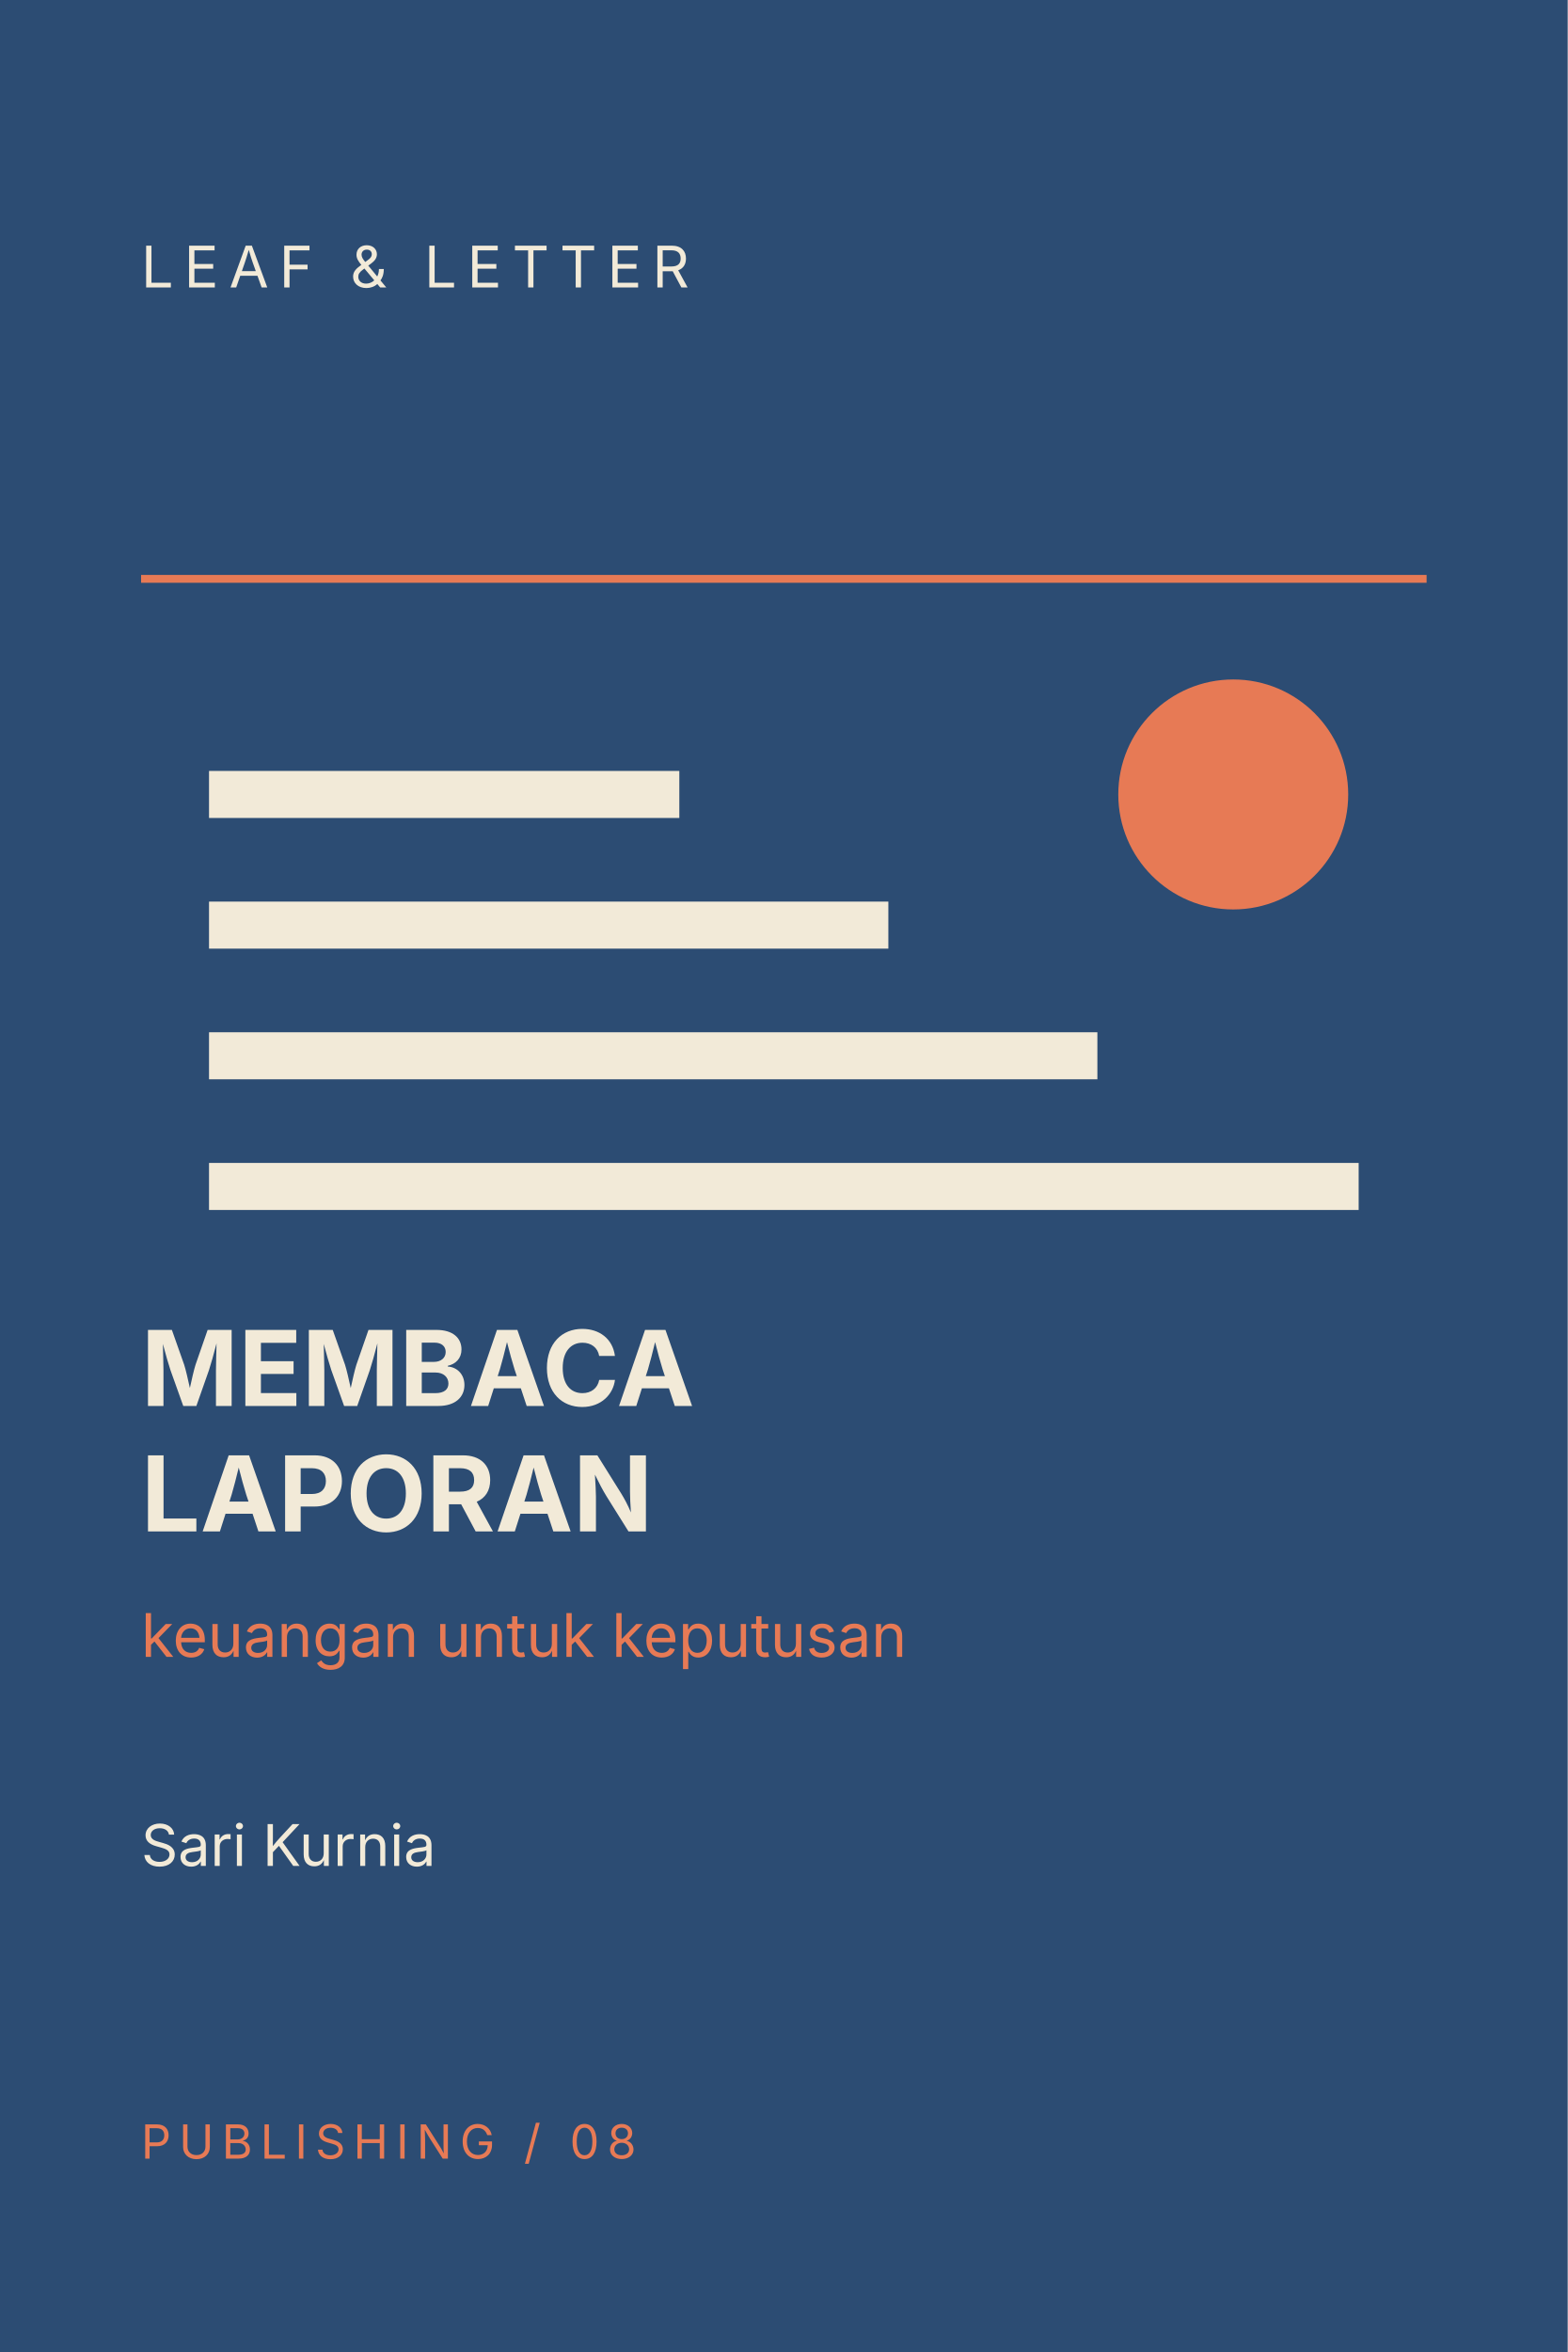
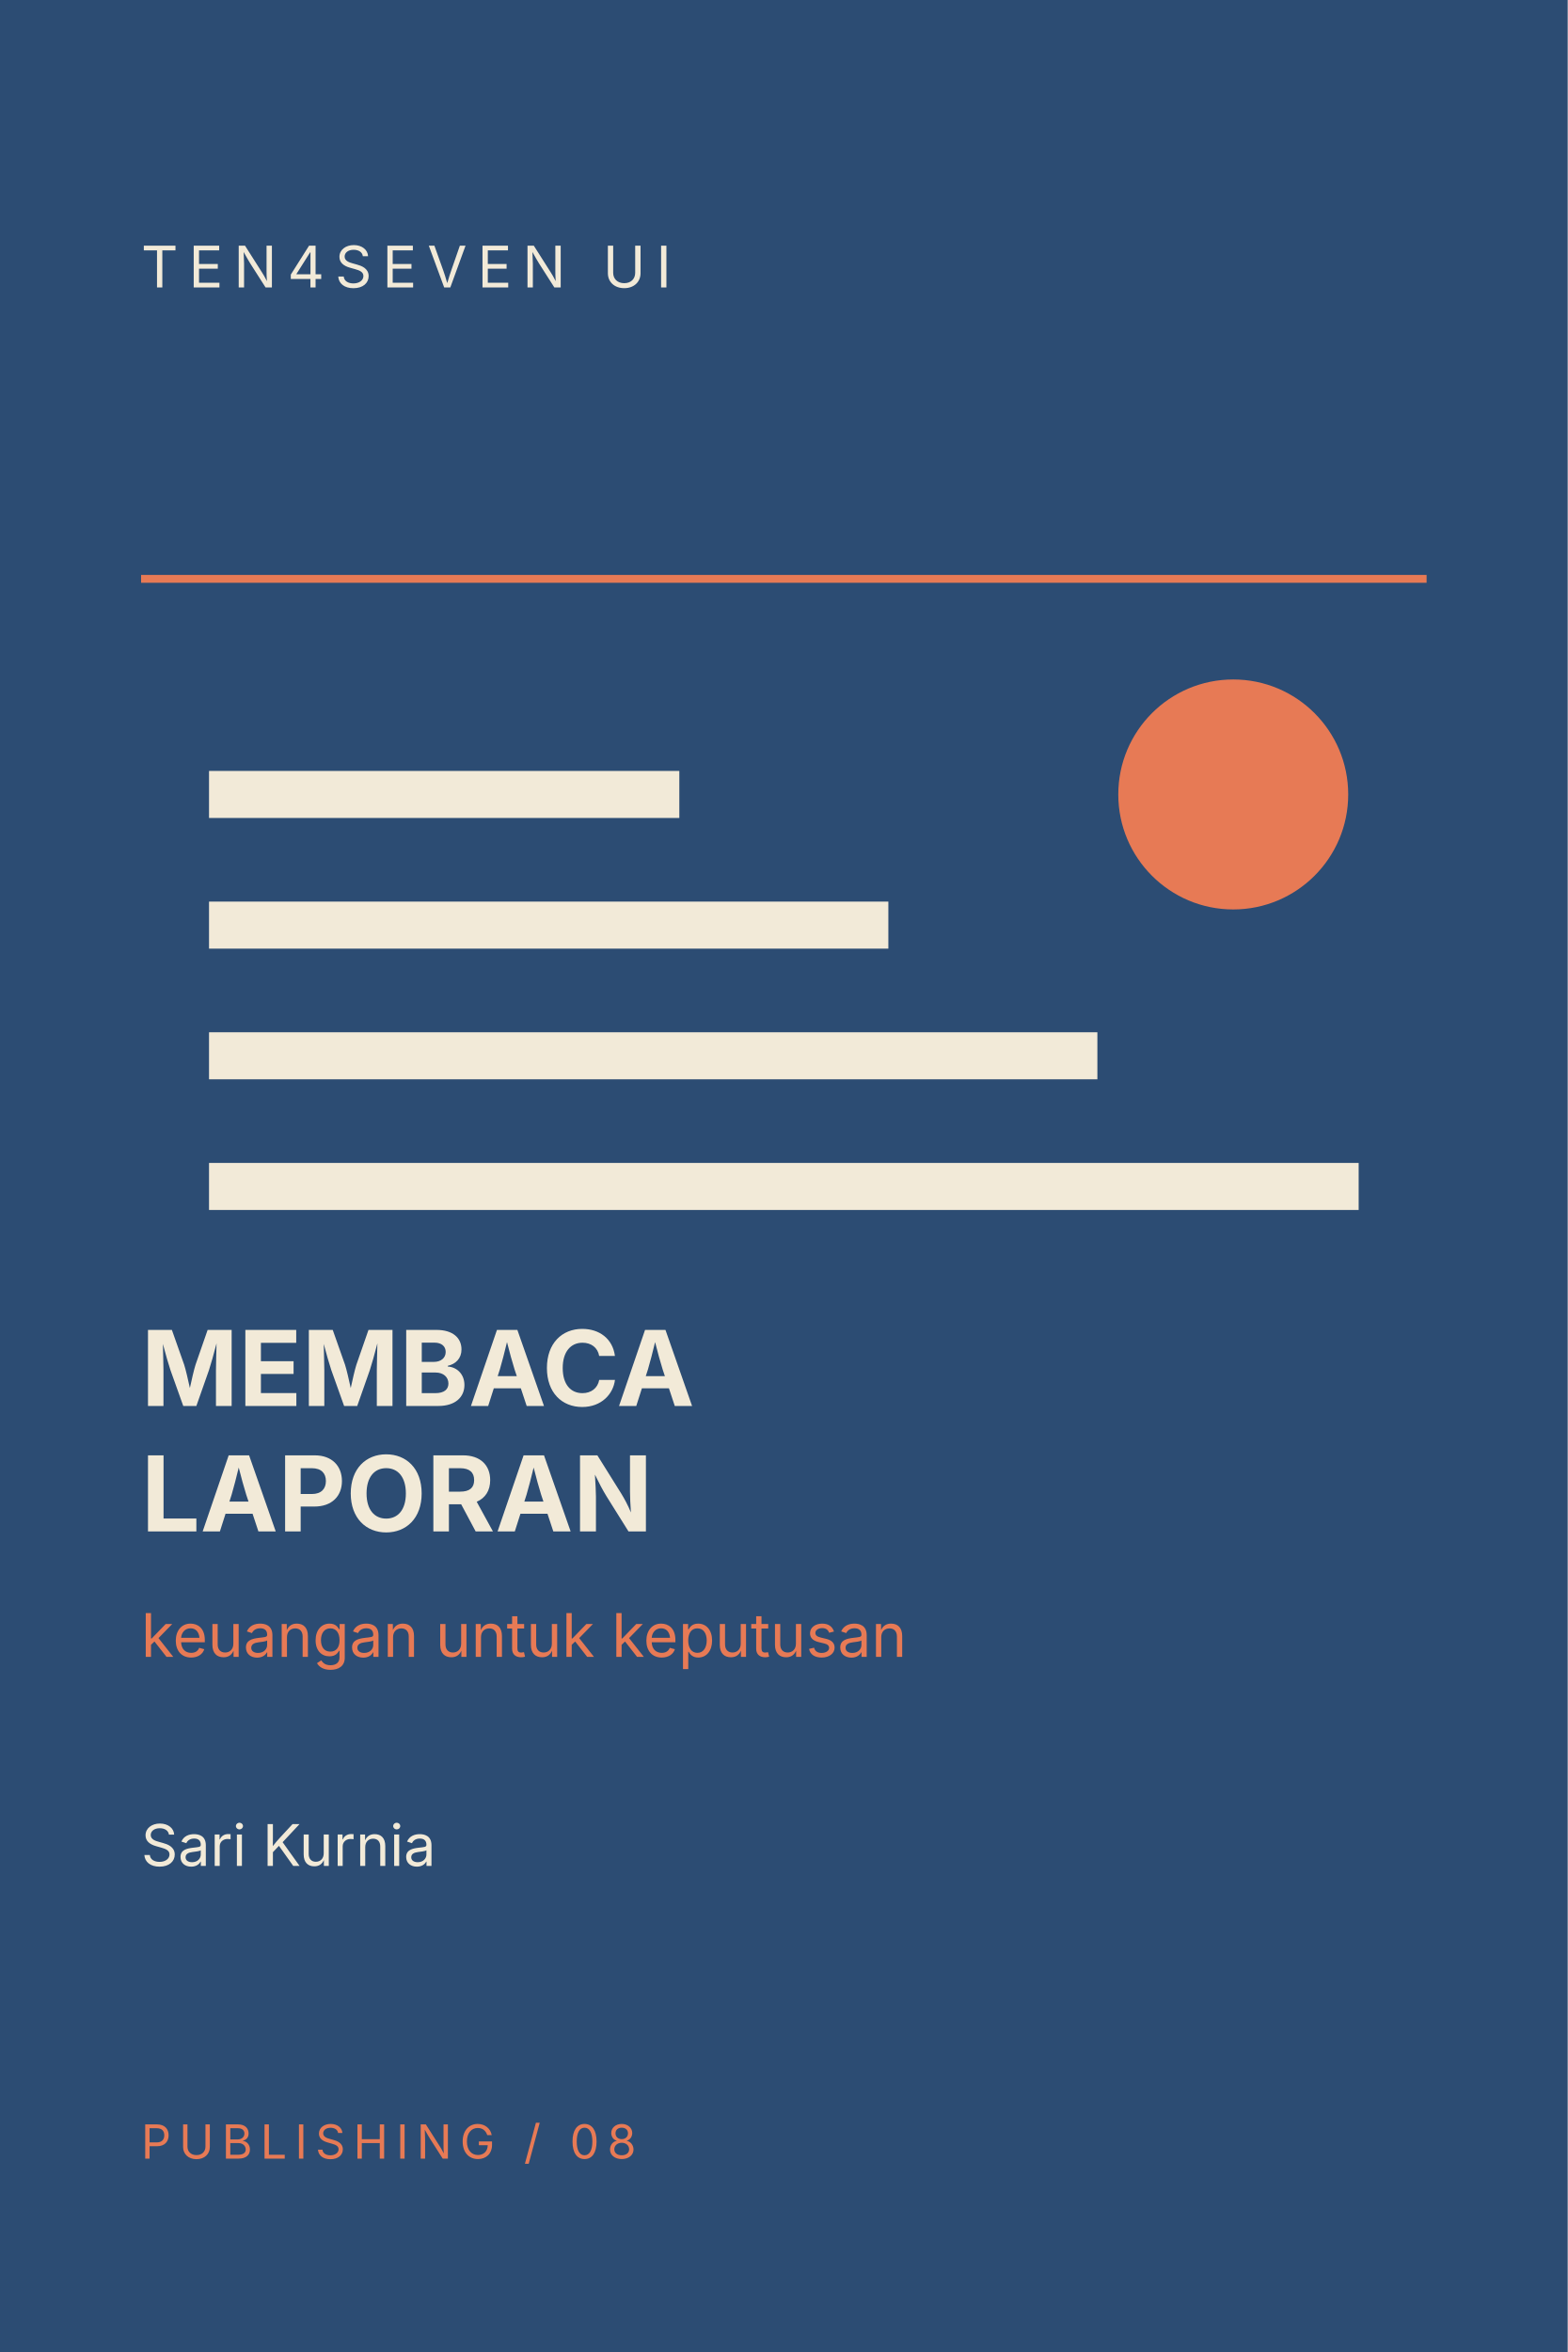
<svg xmlns="http://www.w3.org/2000/svg" viewBox="0 0 600 900" role="img" aria-labelledby="title desc">
  <rect width="600" height="900" fill="#f2ead8" />
  <rect x="0" y="0" width="600" height="900" fill="#2c4c73" />
  <rect x="54" y="220" width="492" height="3" fill="#e77a55" />
  <path d="M80 454h440M80 404h340M80 354h260M80 304h180" stroke="#f2ead8" stroke-width="18" />
  <circle cx="472" cy="304" r="44" fill="#e77a55" />
-   <text x="54" y="110" fill="#f2ead8" font-family="Inter, Arial, sans-serif" font-size="22" letter-spacing="4">LEAF &amp; LETTER</text>
+   <text x="54" y="110" fill="#f2ead8" font-family="Inter, Arial, sans-serif" font-size="22" letter-spacing="4">TEN4SEVEN UI</text>
  <text x="54" y="538" fill="#f2ead8" font-family="Inter, Arial, sans-serif" font-size="40" font-weight="700">MEMBACA</text>
  <text x="54" y="586" fill="#f2ead8" font-family="Inter, Arial, sans-serif" font-size="40" font-weight="700">LAPORAN</text>
  <text x="54" y="634" fill="#e77a55" font-family="Inter, Arial, sans-serif" font-size="23">keuangan untuk keputusan</text>
  <text x="54" y="714" fill="#f2ead8" font-family="Inter, Arial, sans-serif" font-size="22">Sari Kurnia</text>
  <text x="54" y="826" fill="#e77a55" font-family="Inter, Arial, sans-serif" font-size="18" letter-spacing="3">PUBLISHING / 08</text>
</svg>
